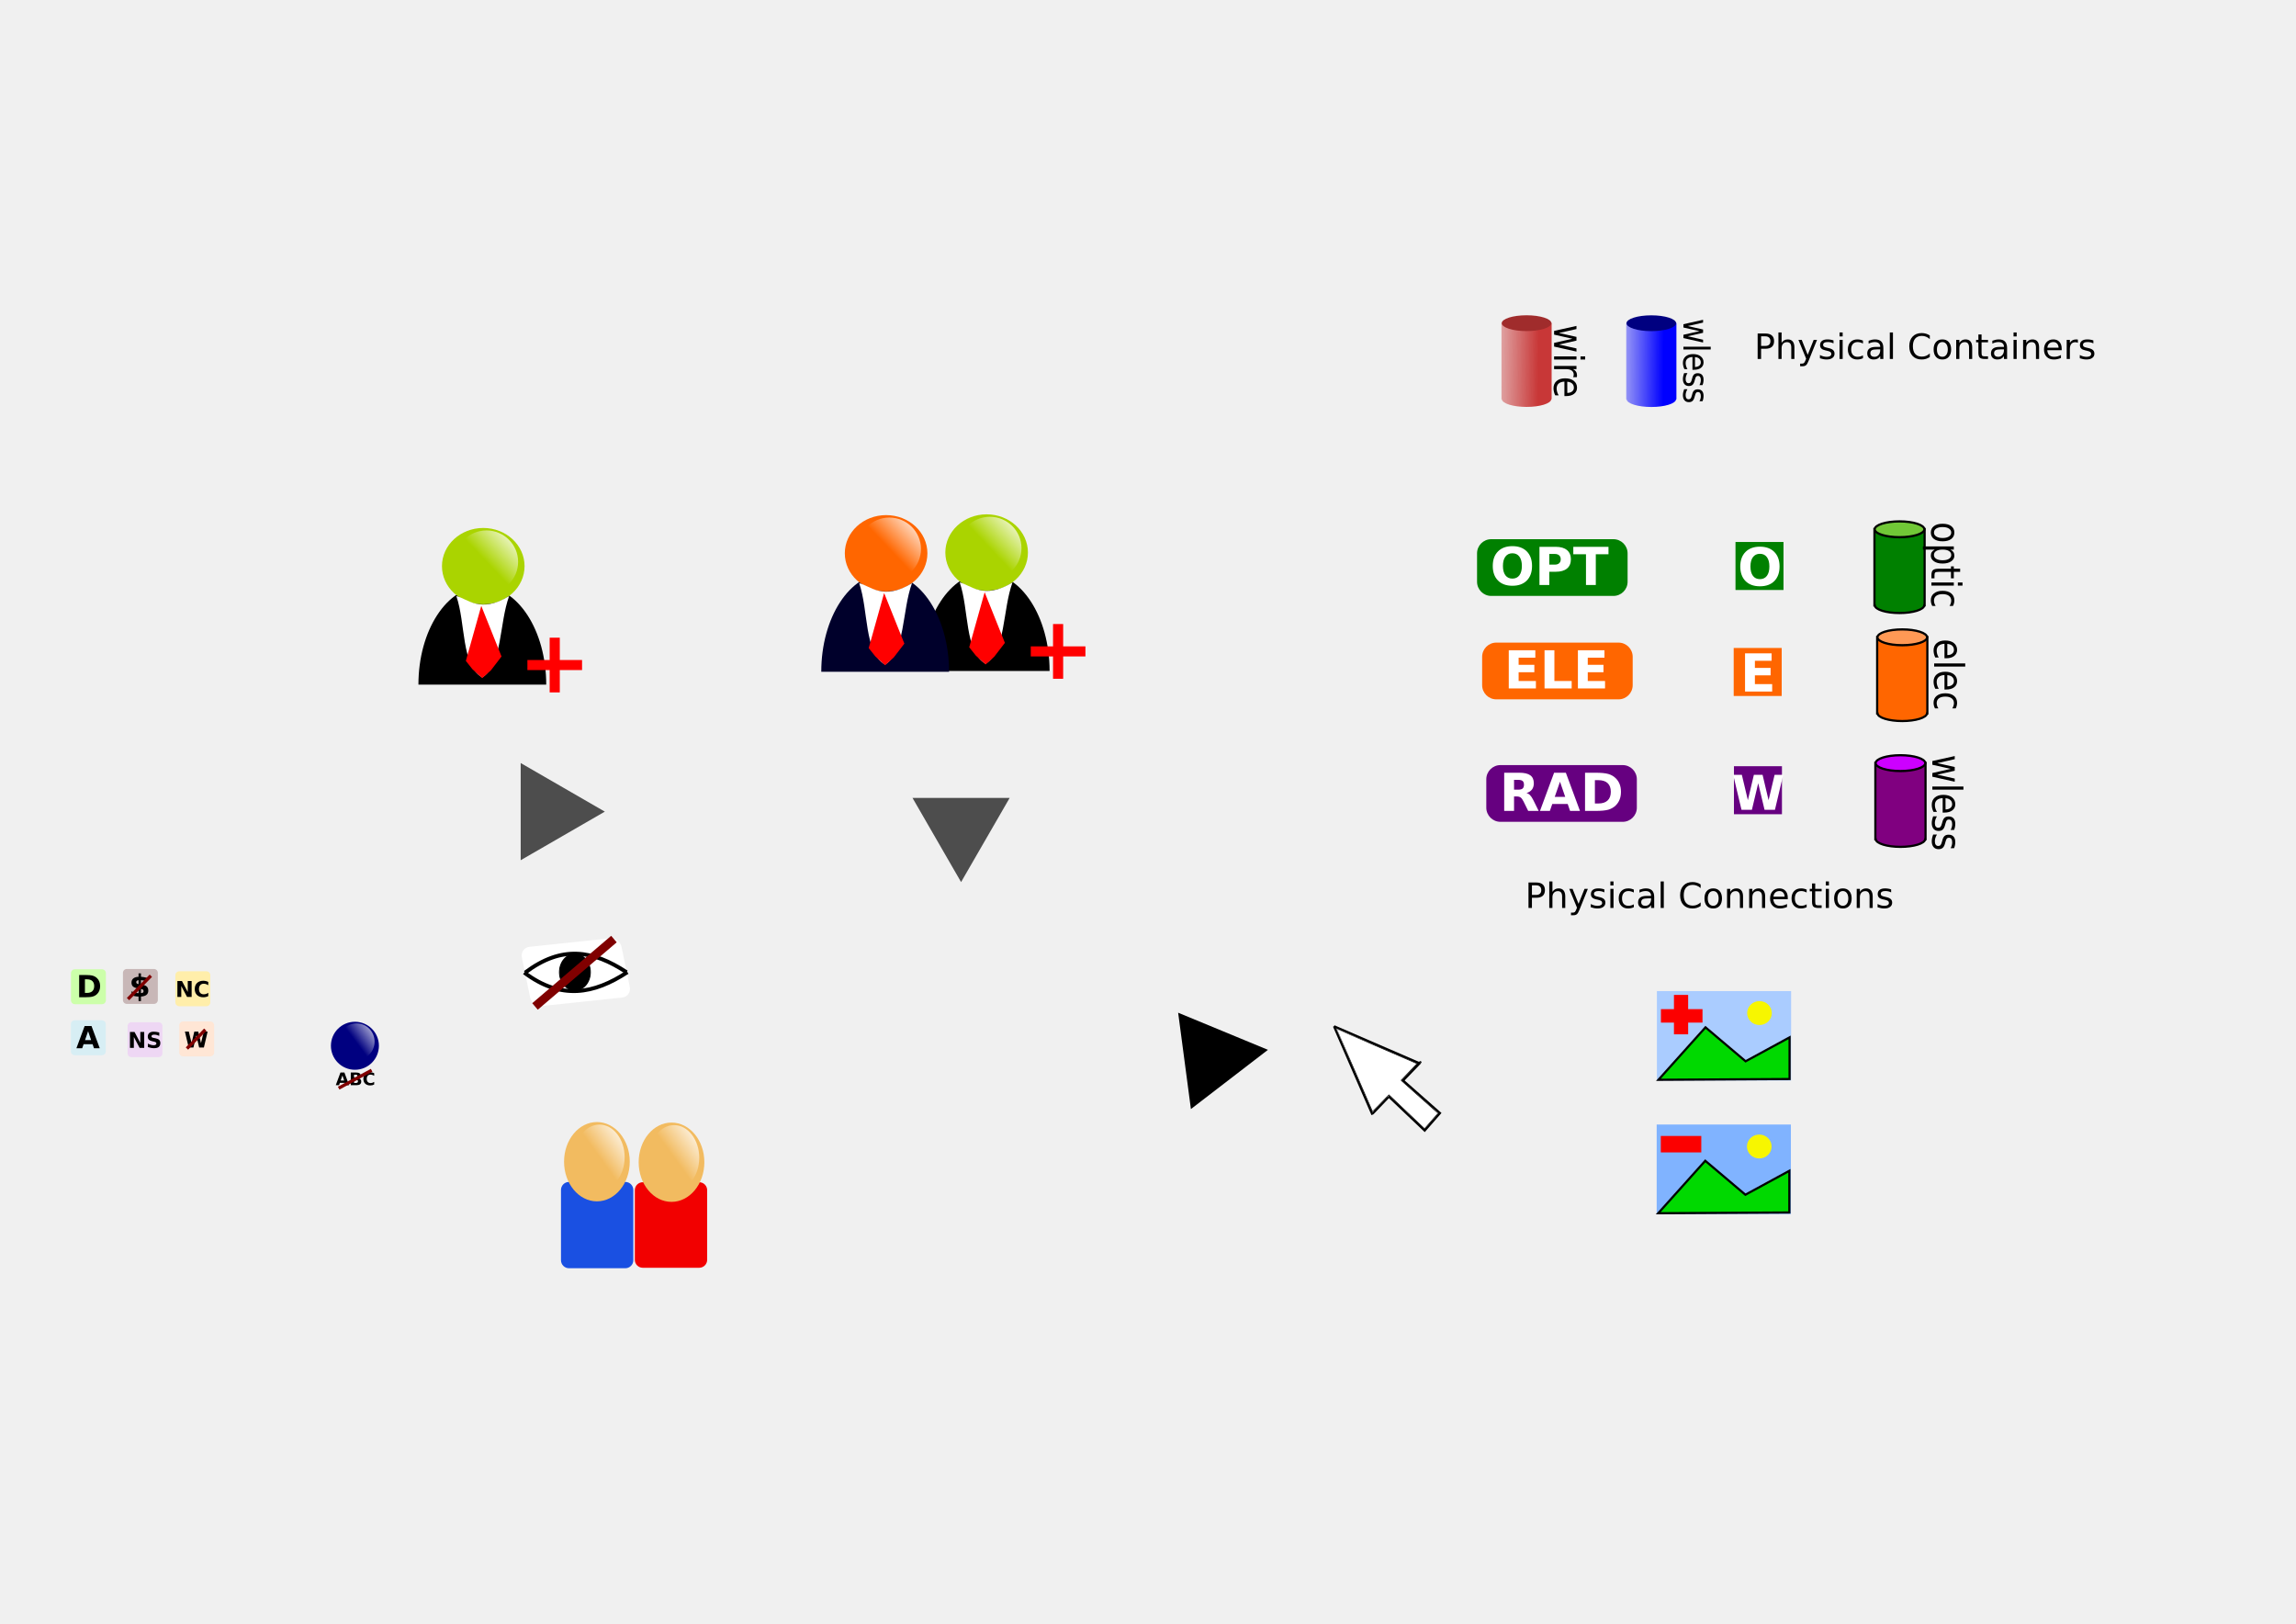
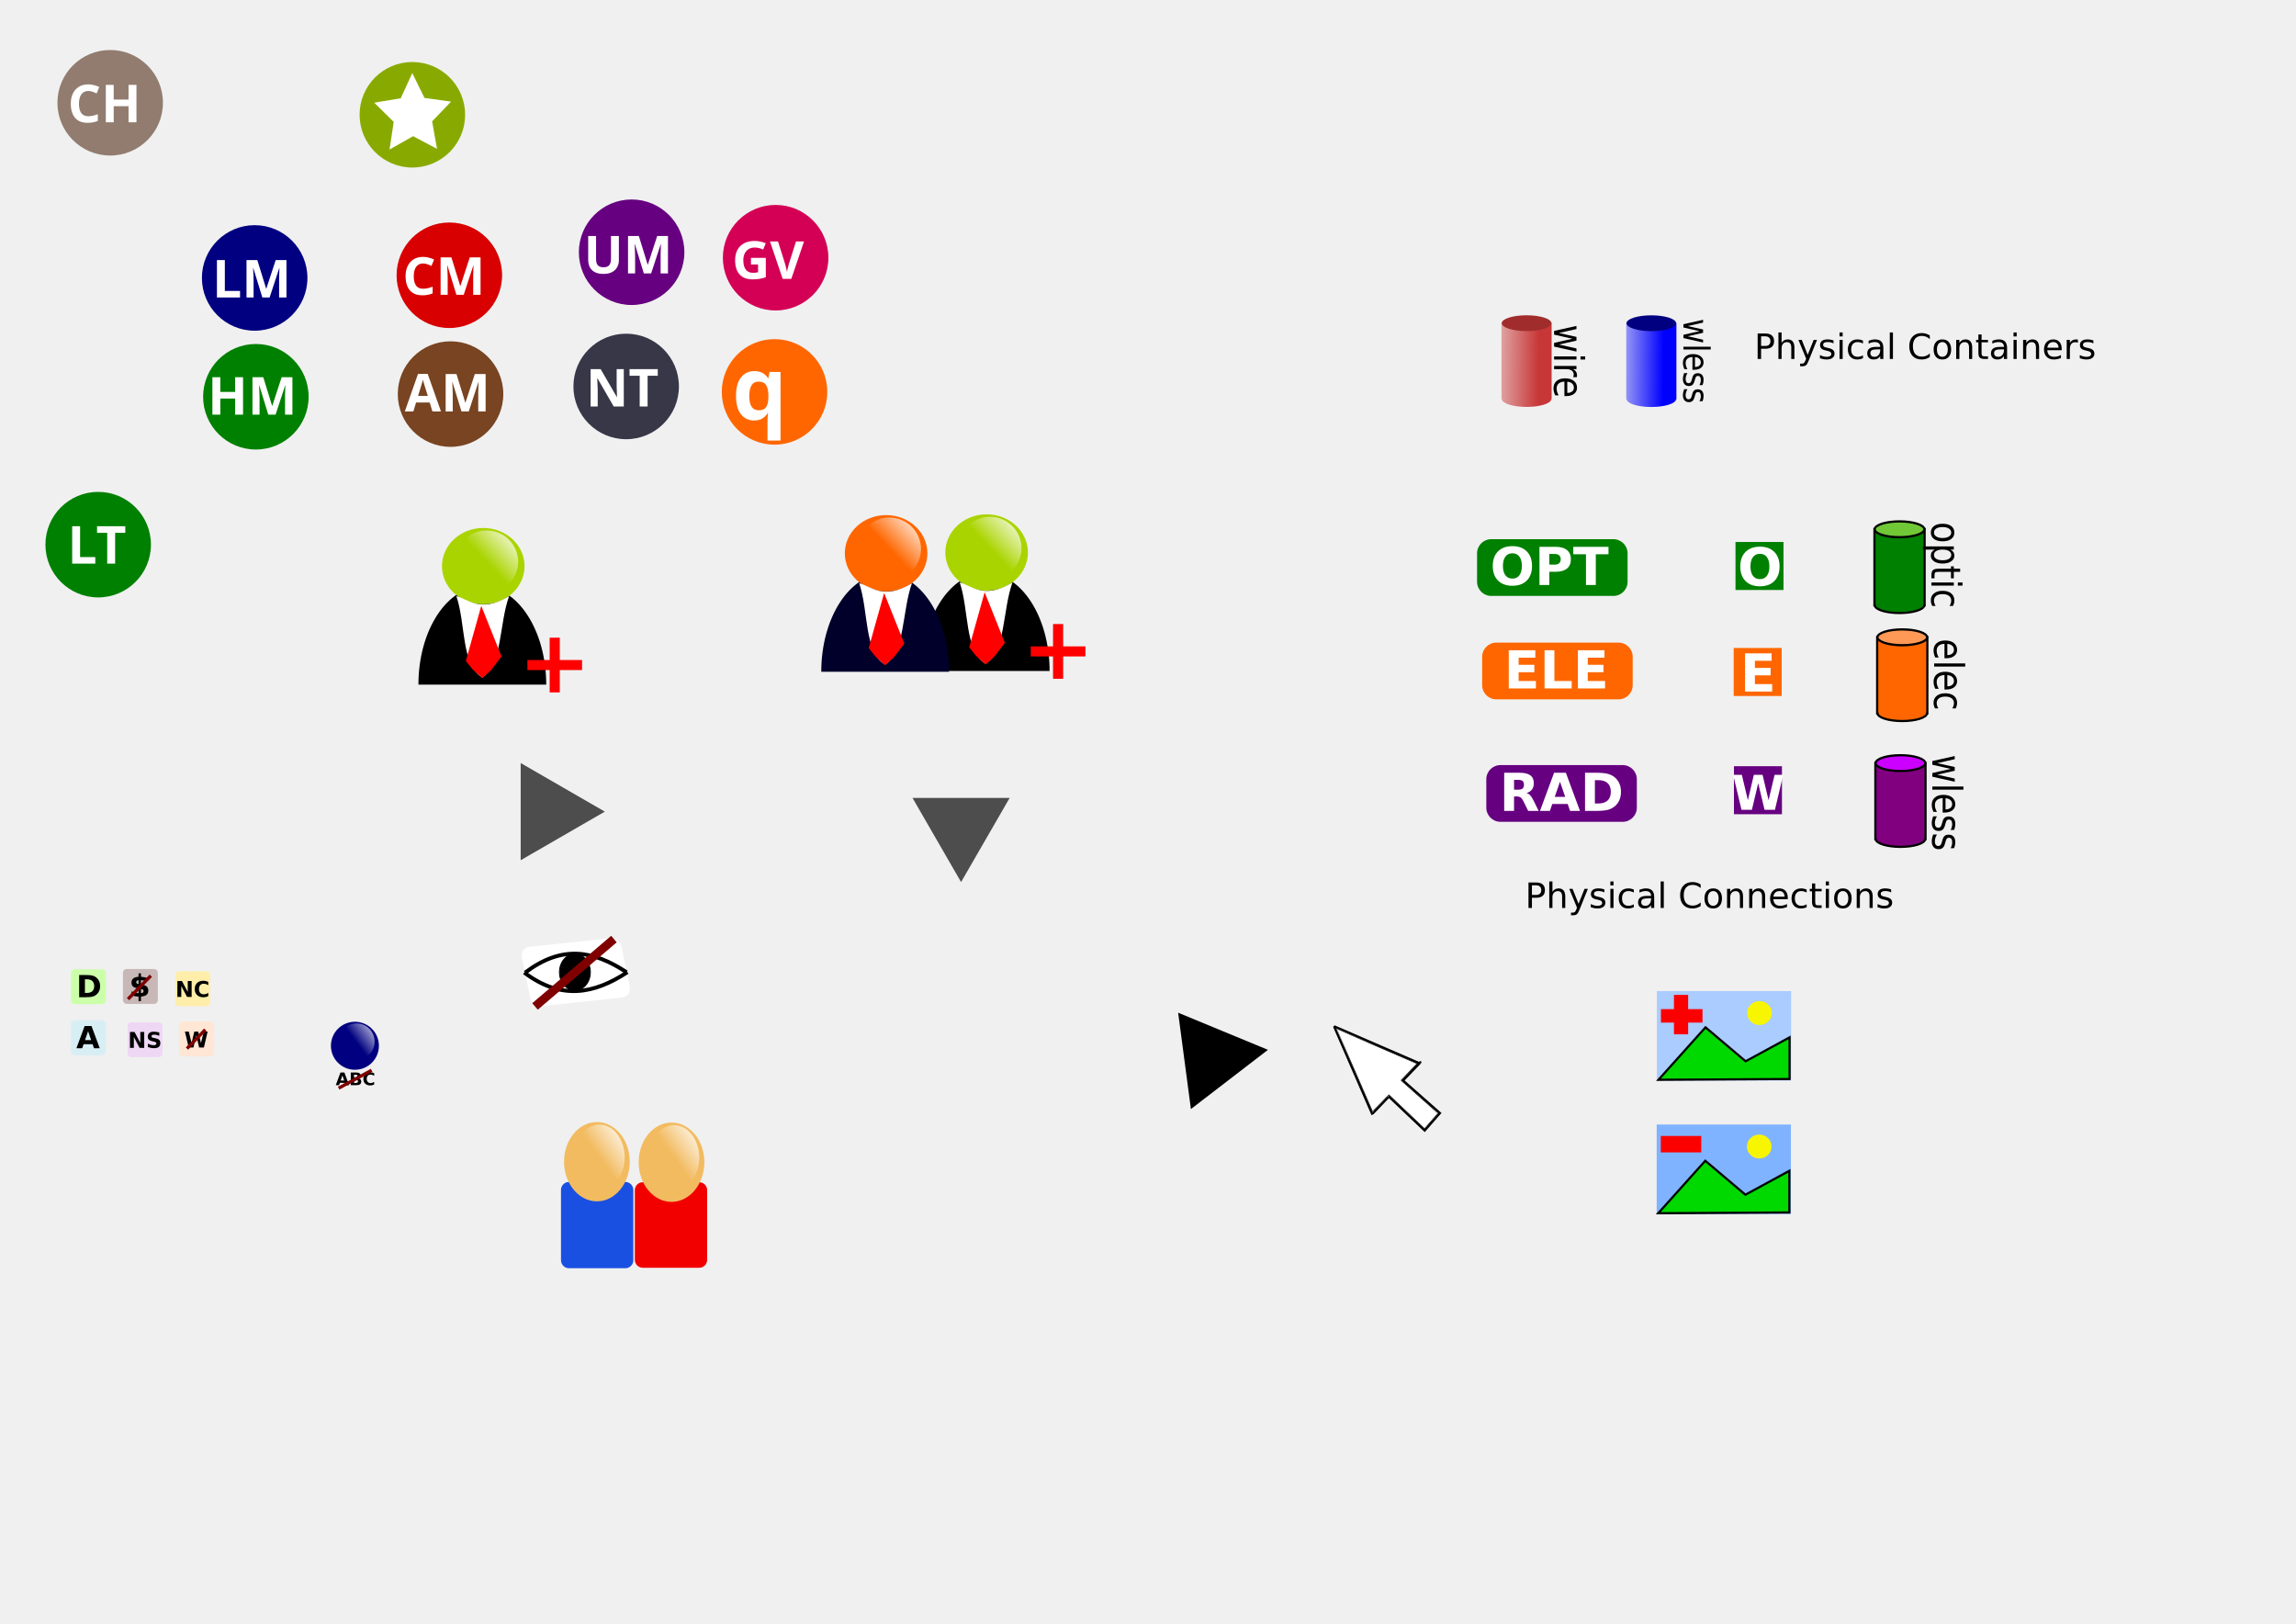
<svg xmlns="http://www.w3.org/2000/svg" xmlns:xlink="http://www.w3.org/1999/xlink" width="1052.362" height="744.094" id="svg2" version="1.1">
  <defs id="defs4">
    <linearGradient id="linearGradient3195">
      <stop style="stop-color:#ffffff;stop-opacity:1;" offset="0" id="stop3197" />
      <stop style="stop-color:#ffffff;stop-opacity:0;" offset="1" id="stop3199" />
    </linearGradient>
    <linearGradient id="linearGradient3139">
      <stop style="stop-color:#c83737;stop-opacity:1;" offset="0" id="stop3141" />
      <stop style="stop-color:#c83737;stop-opacity:0;" offset="1" id="stop3143" />
    </linearGradient>
    <linearGradient id="linearGradient3130">
      <stop style="stop-color:#0000ff;stop-opacity:1;" offset="0" id="stop3132" />
      <stop style="stop-color:#0000ff;stop-opacity:0;" offset="1" id="stop3134" />
    </linearGradient>
    <linearGradient id="linearGradient3657">
      <stop style="stop-color:#ffffff;stop-opacity:1;" offset="0" id="stop3659" />
      <stop style="stop-color:#ffffff;stop-opacity:0;" offset="1" id="stop3661" />
    </linearGradient>
    <linearGradient id="linearGradient3614">
      <stop style="stop-color:#ffffff;stop-opacity:1;" offset="0" id="stop3616" />
      <stop style="stop-color:#ffffff;stop-opacity:0;" offset="1" id="stop3618" />
    </linearGradient>
    <linearGradient xlink:href="#linearGradient3614" id="linearGradient3620" x1="244.286" y1="232.666" x2="221.429" y2="254.809" gradientUnits="userSpaceOnUse" />
    <linearGradient xlink:href="#linearGradient3657" id="linearGradient3663" x1="268.652" y1="605.766" x2="245.099" y2="623.772" gradientUnits="userSpaceOnUse" gradientTransform="translate(0.5312829,0)" />
    <linearGradient xlink:href="#linearGradient3614-4" id="linearGradient3620-9" x1="244.286" y1="232.666" x2="221.429" y2="254.809" gradientUnits="userSpaceOnUse" />
    <linearGradient id="linearGradient3614-4">
      <stop style="stop-color:#ffffff;stop-opacity:1;" offset="0" id="stop3616-4" />
      <stop style="stop-color:#ffffff;stop-opacity:0;" offset="1" id="stop3618-9" />
    </linearGradient>
    <linearGradient xlink:href="#linearGradient3614-4-7" id="linearGradient3620-9-7" x1="244.286" y1="232.666" x2="221.429" y2="254.809" gradientUnits="userSpaceOnUse" />
    <linearGradient id="linearGradient3614-4-7">
      <stop style="stop-color:#ffffff;stop-opacity:1;" offset="0" id="stop3616-4-1" />
      <stop style="stop-color:#ffffff;stop-opacity:0;" offset="1" id="stop3618-9-6" />
    </linearGradient>
    <linearGradient xlink:href="#linearGradient3074-1" id="linearGradient3080-1" x1="941" y1="435.094" x2="900" y2="436.094" gradientUnits="userSpaceOnUse" />
    <linearGradient id="linearGradient3074-1">
      <stop style="stop-color:#c83737;stop-opacity:1;" offset="0" id="stop3076-5" />
      <stop style="stop-color:#c83737;stop-opacity:0;" offset="1" id="stop3078-9" />
    </linearGradient>
    <linearGradient xlink:href="#linearGradient3130" id="linearGradient3136" x1="992.227" y1="439.271" x2="964.5" y2="439.094" gradientUnits="userSpaceOnUse" gradientTransform="translate(-229.8097,38.15291)" />
    <linearGradient xlink:href="#linearGradient3139" id="linearGradient3145" x1="934.972" y1="436.149" x2="905.097" y2="435.796" gradientUnits="userSpaceOnUse" gradientTransform="translate(-229.8097,38.15291)" />
    <linearGradient xlink:href="#linearGradient3139-1" id="linearGradient3145-0" x1="934.972" y1="436.149" x2="905.097" y2="435.796" gradientUnits="userSpaceOnUse" />
    <linearGradient id="linearGradient3139-1">
      <stop style="stop-color:#c83737;stop-opacity:1;" offset="0" id="stop3141-3" />
      <stop style="stop-color:#c83737;stop-opacity:0;" offset="1" id="stop3143-3" />
    </linearGradient>
    <linearGradient xlink:href="#linearGradient3614-4-7-7" id="linearGradient3620-9-7-4" x1="244.286" y1="232.666" x2="221.429" y2="254.809" gradientUnits="userSpaceOnUse" />
    <linearGradient id="linearGradient3614-4-7-7">
      <stop style="stop-color:#ffffff;stop-opacity:1;" offset="0" id="stop3616-4-1-8" />
      <stop style="stop-color:#ffffff;stop-opacity:0;" offset="1" id="stop3618-9-6-4" />
    </linearGradient>
    <linearGradient xlink:href="#linearGradient3614-4-0" id="linearGradient3620-9-5" x1="244.286" y1="232.666" x2="221.429" y2="254.809" gradientUnits="userSpaceOnUse" />
    <linearGradient id="linearGradient3614-4-0">
      <stop style="stop-color:#ffffff;stop-opacity:1;" offset="0" id="stop3616-4-3" />
      <stop style="stop-color:#ffffff;stop-opacity:0;" offset="1" id="stop3618-9-61" />
    </linearGradient>
    <linearGradient xlink:href="#linearGradient3614-4-0-4" id="linearGradient3620-9-5-9" x1="244.286" y1="232.666" x2="221.429" y2="254.809" gradientUnits="userSpaceOnUse" />
    <linearGradient id="linearGradient3614-4-0-4">
      <stop style="stop-color:#ffffff;stop-opacity:1;" offset="0" id="stop3616-4-3-5" />
      <stop style="stop-color:#ffffff;stop-opacity:0;" offset="1" id="stop3618-9-61-1" />
    </linearGradient>
    <linearGradient xlink:href="#linearGradient3195" id="linearGradient3201" x1="200.486" y1="427.026" x2="191.871" y2="436.682" gradientUnits="userSpaceOnUse" />
  </defs>
  <g id="layer1" transform="translate(0,-308.2677)">
    <rect style="fill:#ffffff;fill-opacity:1;stroke:#ffffff;stroke-width:2.162;stroke-linecap:round;stroke-linejoin:round;stroke-miterlimit:4;stroke-opacity:1;stroke-dasharray:none" id="rect3150" width="43.769" height="25.552" x="84.216" y="768.381" ry="3.392" transform="matrix(0.9944739,-0.1049841,0.2027937,0.9792215,0,0)" />
    <rect style="fill:#f20000;fill-opacity:1;stroke:none" id="rect4195" width="33.157" height="39.203" x="290.968" y="850.045" ry="3.647" />
    <path style="color:#000000;fill:#800080;fill-opacity:1;fill-rule:nonzero;stroke:#000000;stroke-width:1;stroke-miterlimit:4;stroke-opacity:1;stroke-dasharray:none;marker:none;visibility:visible;display:inline;overflow:visible;enable-background:accumulate" d="m 859.564,657.862 0,35 0.156,0 c 0.209,1.944 5.194,3.5 11.344,3.5 6.15,0 11.135,-1.556 11.344,-3.5 l 0.156,0 0,-35 -23,0 z" id="rect3072-0-9" />
    <path style="color:#000000;fill:#cc00ff;fill-opacity:1;fill-rule:nonzero;stroke:#000000;stroke-width:1.022;stroke-miterlimit:4;stroke-opacity:1;stroke-dasharray:none;marker:none;visibility:visible;display:inline;overflow:visible;enable-background:accumulate" id="path3082-0-3" d="m 942,418.219 c 0,2.002 -5.317,3.625 -11.875,3.625 -6.558,0 -11.875,-1.623 -11.875,-3.625 0,-2.002 5.317,-3.625 11.875,-3.625 6.558,0 11.875,1.623 11.875,3.625 z" transform="matrix(0.9578947,0,0,1,-19.89761,239.7681)" />
    <text xml:space="preserve" style="font-size:17.343px;font-style:normal;font-variant:normal;font-weight:normal;font-stretch:normal;fill:#000000;fill-opacity:1;stroke:none;font-family:DejaVu Sans;-inkscape-font-specification:DejaVu Sans" x="707.425" y="-818.88" id="text3106-0-20" transform="matrix(0,0.9245726,-1.081581,0,0,0)">
      <tspan id="tspan3108-2-7" x="707.425" y="-818.88" style="font-style:normal;font-variant:normal;font-weight:normal;font-stretch:normal;font-family:DejaVu Sans;-inkscape-font-specification:DejaVu Sans">wless</tspan>
    </text>
    <path style="fill:#000000;fill-opacity:1;stroke:none" id="path3590" d="m 330.714,371.952 c 0,24.853 -13.112,45 -29.286,45 -16.174,0 -29.286,-20.147 -29.286,-45 0,0 0,0 0,0" transform="matrix(1,0,0,-1,-80.35714,993.9567)" />
    <path style="fill:#aad400;stroke:none" id="path2816" d="m 244.286,254.809 c 0,12.229 -10.233,22.143 -22.857,22.143 -12.624,0 -22.857,-9.914 -22.857,-22.143 0,-12.229 10.233,-22.143 22.857,-22.143 12.624,0 22.857,9.914 22.857,22.143 z" transform="matrix(0.828125,0,0,0.7903226,38.12946,366.3382)" />
    <path transform="matrix(0.6340332,0,0,0.6501041,82.58573,400.0913)" style="fill:url(#linearGradient3620);fill-opacity:1;stroke:none" id="path2816-2" d="m 244.286,254.809 c 0,12.229 -10.233,22.143 -22.857,22.143 -12.624,0 -22.857,-9.914 -22.857,-22.143 0,-12.229 10.233,-22.143 22.857,-22.143 12.624,0 22.857,9.914 22.857,22.143 z" />
    <path style="fill:#ffffff;fill-opacity:1;stroke:none" d="m 209.153,581.424 c 4.335,12.354 2.17,31.643 11.857,37.306 9.293,-5.756 7.76,-24.837 12.35,-37.293 -13.291,8.104 -19.026,1.196 -24.207,-0.013 z" id="path3622" />
    <path style="fill:#ff0000;fill-opacity:1;stroke:none" d="m 213.521,611.142 7.071,-25.217 9.281,23.19 -4.861,6.325 -3.977,3.568 -4.483,-4.054 -3.03,-3.811 z" id="path3626" />
    <text xml:space="preserve" style="font-size:40px;font-style:normal;font-weight:normal;fill:#aad400;fill-opacity:1;stroke:none;font-family:Bitstream Vera Sans" x="237.5" y="625.576" id="text3628">
      <tspan id="tspan3630" x="237.5" y="625.576" style="font-weight:bold;-inkscape-font-specification:Bitstream Vera Sans Bold;fill:#ff0000">+</tspan>
    </text>
    <path style="fill:#000000;fill-opacity:1;stroke:none" id="path3590-1" d="m 330.714,371.952 c 0,24.853 -13.112,45 -29.286,45 -16.174,0 -29.286,-20.147 -29.286,-45 0,0 0,0 0,0" transform="matrix(1,0,0,-1,150.3613,987.7067)" />
    <path style="fill:#aad400;stroke:none" id="path2816-9" d="m 244.286,254.809 c 0,12.229 -10.233,22.143 -22.857,22.143 -12.624,0 -22.857,-9.914 -22.857,-22.143 0,-12.229 10.233,-22.143 22.857,-22.143 12.624,0 22.857,9.914 22.857,22.143 z" transform="matrix(0.828125,0,0,0.7903226,268.8479,360.0882)" />
    <path transform="matrix(0.6340332,0,0,0.6501041,313.3042,393.8413)" style="fill:url(#linearGradient3620-9);fill-opacity:1;stroke:none" id="path2816-2-9" d="m 244.286,254.809 c 0,12.229 -10.233,22.143 -22.857,22.143 -12.624,0 -22.857,-9.914 -22.857,-22.143 0,-12.229 10.233,-22.143 22.857,-22.143 12.624,0 22.857,9.914 22.857,22.143 z" />
    <path style="fill:#ffffff;fill-opacity:1;stroke:none" d="m 439.871,575.174 c 4.335,12.354 2.17,31.643 11.857,37.306 9.293,-5.756 7.76,-24.837 12.35,-37.293 -13.291,8.104 -19.026,1.196 -24.207,-0.013 z" id="path3622-3" />
    <path style="fill:#ff0000;fill-opacity:1;stroke:none" d="m 444.239,604.892 7.071,-25.217 9.281,23.19 -4.861,6.325 -3.977,3.568 -4.483,-4.054 -3.03,-3.811 z" id="path3626-4" />
    <text xml:space="preserve" style="font-size:40px;font-style:normal;font-weight:normal;fill:#aad400;fill-opacity:1;stroke:none;font-family:Bitstream Vera Sans" x="468.218" y="619.326" id="text3628-1">
      <tspan id="tspan3630-2" x="468.218" y="619.326" style="font-weight:bold;fill:#ff0000;-inkscape-font-specification:Bitstream Vera Sans Bold">+</tspan>
    </text>
    <path style="fill:#00002b;fill-opacity:1;stroke:none" id="path3590-1-5" d="m 330.714,371.952 c 0,24.853 -13.112,45 -29.286,45 -16.174,0 -29.286,-20.147 -29.286,-45 0,0 0,0 0,0" transform="matrix(1,0,0,-1,104.2857,988.0638)" />
    <path style="fill:#ff6600;stroke:none" id="path2816-9-5" d="m 244.286,254.809 c 0,12.229 -10.233,22.143 -22.857,22.143 -12.624,0 -22.857,-9.914 -22.857,-22.143 0,-12.229 10.233,-22.143 22.857,-22.143 12.624,0 22.857,9.914 22.857,22.143 z" transform="matrix(0.828125,0,0,0.7903226,222.7723,360.4453)" />
    <path transform="matrix(0.6340332,0,0,0.6501041,267.2286,394.1984)" style="fill:url(#linearGradient3620-9-7);fill-opacity:1;stroke:none" id="path2816-2-9-4" d="m 244.286,254.809 c 0,12.229 -10.233,22.143 -22.857,22.143 -12.624,0 -22.857,-9.914 -22.857,-22.143 0,-12.229 10.233,-22.143 22.857,-22.143 12.624,0 22.857,9.914 22.857,22.143 z" />
    <path style="fill:#ffffff;fill-opacity:1;stroke:none" d="m 393.796,575.531 c 4.335,12.354 2.17,31.643 11.857,37.306 9.293,-5.756 7.76,-24.837 12.35,-37.293 -13.291,8.104 -19.026,1.196 -24.207,-0.013 z" id="path3622-3-6" />
    <path style="fill:#ff0000;fill-opacity:1;stroke:none" d="m 398.164,605.249 7.071,-25.217 9.281,23.19 -4.861,6.325 -3.977,3.568 -4.483,-4.054 -3.03,-3.811 z" id="path3626-4-8" />
-     <path transform="translate(131.5083,447.8489)" style="fill:#4d4d4d;fill-opacity:1;stroke:none" id="path2816-1" d="m 145.714,232.362 -19.286,11.135 -19.286,11.135 0,-22.269 0,-22.269 19.286,11.135 19.286,11.135 z" />
-     <path transform="matrix(0,1,-1,0,672.8704,566.7825)" style="fill:#4d4d4d;fill-opacity:1;stroke:none" id="path2816-0" d="m 145.714,232.362 -19.286,11.135 -19.286,11.135 0,-22.269 0,-22.269 19.286,11.135 19.286,11.135 z" />
+     <path transform="translate(131.5083,447.8489)" style="fill:#4d4d4d;fill-opacity:1;stroke:none" id="path2816-1" d="m 145.714,232.362 -19.286,11.135 -19.286,11.135 0,-22.269 0,-22.269 19.286,11.135 z" />
+     <path transform="matrix(0,1,-1,0,672.8704,566.7825)" style="fill:#4d4d4d;fill-opacity:1;stroke:none" id="path2816-0" d="m 145.714,232.362 -19.286,11.135 -19.286,11.135 0,-22.269 0,-22.269 19.286,11.135 z" />
    <rect style="fill:#008000;fill-opacity:1;stroke:none" id="rect3018" width="69" height="26" x="677" y="555.362" ry="6.5" />
    <text xml:space="preserve" style="font-size:40px;font-style:normal;font-weight:normal;fill:#ffffff;fill-opacity:1;stroke:none;font-family:Bitstream Vera Sans" x="683" y="576.362" id="text3020">
      <tspan id="tspan3022" x="683" y="576.362" style="font-size:24px;font-style:normal;font-variant:normal;font-weight:bold;font-stretch:normal;fill:#ffffff;font-family:DejaVu Sans;-inkscape-font-specification:DejaVu Sans Bold">OPT</tspan>
    </text>
    <rect style="fill:#ff6600;fill-opacity:1;stroke:none" id="rect3018-6" width="69" height="26" x="679.337" y="602.756" ry="6.5" />
    <text xml:space="preserve" style="font-size:40px;font-style:normal;font-weight:normal;fill:#ffffff;fill-opacity:1;stroke:none;font-family:Bitstream Vera Sans" x="689.337" y="623.756" id="text3020-8">
      <tspan id="tspan3022-5" x="689.337" y="623.756" style="font-size:24px;font-style:normal;font-variant:normal;font-weight:bold;font-stretch:normal;fill:#ffffff;font-family:DejaVu Sans;-inkscape-font-specification:DejaVu Sans Bold">ELE</tspan>
    </text>
    <rect style="fill:#660080;fill-opacity:1;stroke:none" id="rect3018-6-4" width="69" height="26" x="681.237" y="658.885" ry="6.5" />
    <text xml:space="preserve" style="font-size:40px;font-style:normal;font-weight:normal;fill:#ffffff;fill-opacity:1;stroke:none;font-family:Bitstream Vera Sans" x="687.237" y="679.885" id="text3020-8-2">
      <tspan id="tspan3022-5-2" x="687.237" y="679.885" style="font-size:24px;font-style:normal;font-variant:normal;font-weight:bold;font-stretch:normal;fill:#ffffff;font-family:DejaVu Sans;-inkscape-font-specification:DejaVu Sans Bold">RAD</tspan>
    </text>
-     <path transform="matrix(0.991336,-0.1313501,0.1313501,0.991336,406.1897,578.1627)" style="fill:#000000;fill-opacity:1;stroke:none" id="path2816-1-0" d="m 145.714,232.362 -19.286,11.135 -19.286,11.135 0,-22.269 0,-22.269 19.286,11.135 19.286,11.135 z" />
+     <path transform="matrix(0.991336,-0.1313501,0.1313501,0.991336,406.1897,578.1627)" style="fill:#000000;fill-opacity:1;stroke:none" id="path2816-1-0" d="m 145.714,232.362 -19.286,11.135 -19.286,11.135 0,-22.269 0,-22.269 19.286,11.135 z" />
    <path id="path3757" d="m 611.448,778.586 39.473,17.088 -39.473,-17.088 z" style="fill:none;stroke:#000000;stroke-width:1.021px;stroke-linecap:butt;stroke-linejoin:miter;stroke-opacity:1" />
    <path style="fill:none;stroke:#000000;stroke-width:1px;stroke-linecap:butt;stroke-linejoin:miter;stroke-opacity:1" d="m 629.148,510.307 c 7.852,-8.213 7.808,-8.135 7.808,-8.135" id="path3759" transform="translate(0,308.2677)" />
    <path style="fill:none;stroke:#000000;stroke-width:1.125px;stroke-linecap:butt;stroke-linejoin:miter;stroke-opacity:1" d="m 642.702,803.749 c 8.852,-9.213 8.275,-8.637 8.275,-8.637" id="path3759-0" />
    <path style="fill:none;stroke:#000000;stroke-width:1px;stroke-linecap:butt;stroke-linejoin:miter;stroke-opacity:1" d="M 636.396,502.352 653,518.094 l 7,-8 -17,-15" id="path3785" transform="translate(0,308.2677)" />
    <g id="g3808">
      <path id="path3755" d="m 611.448,778.586 17.627,40.519 -17.627,-40.519 z" style="fill:none;stroke:#000000;stroke-width:1px;stroke-linecap:butt;stroke-linejoin:miter;stroke-opacity:1" />
      <path transform="translate(0,308.2677)" id="path3804" d="m 644.778,509.516 -8.171,-7.762 -1.522,1.551 c -0.837,0.853 -2.523,2.592 -3.747,3.864 -1.224,1.272 -2.249,2.256 -2.278,2.188 -0.029,-0.069 -3.735,-8.587 -8.236,-18.929 -4.501,-10.342 -8.159,-18.828 -8.129,-18.858 0.03,-0.03 8.143,3.448 18.029,7.729 9.886,4.281 18.163,7.862 18.392,7.958 l 0.417,0.174 -1.292,1.344 c -0.71,0.739 -2.357,2.455 -3.658,3.814 l -2.366,2.47 0.616,0.609 c 0.339,0.335 4.132,3.708 8.429,7.496 4.297,3.788 7.812,6.936 7.812,6.997 0,0.06 -1.266,1.556 -2.812,3.322 -1.547,1.767 -2.925,3.343 -3.062,3.503 l -0.25,0.291 -8.171,-7.762 0,0 z" style="fill:#ffffff;fill-opacity:1;stroke:#000000;stroke-width:0.314;stroke-miterlimit:4;stroke-opacity:1;stroke-dasharray:none" />
    </g>
    <rect style="fill:#ff6600;fill-opacity:1;stroke:none" id="rect3034" width="22" height="22" x="794.632" y="605.213" />
    <text xml:space="preserve" style="font-size:40px;font-style:normal;font-weight:normal;fill:#ffffff;fill-opacity:1;stroke:none;font-family:Bitstream Vera Sans" x="797.627" y="625.179" id="text3020-8-26">
      <tspan id="tspan3022-5-4" x="797.627" y="625.179" style="font-size:24px;font-style:normal;font-variant:normal;font-weight:bold;font-stretch:normal;fill:#ffffff;font-family:DejaVu Sans;-inkscape-font-specification:DejaVu Sans Bold">E</tspan>
    </text>
    <rect style="fill:#008000;fill-opacity:1;stroke:none" id="rect3034-9" width="22" height="22" x="795.455" y="556.64" />
    <text xml:space="preserve" style="font-size:40px;font-style:normal;font-weight:normal;fill:#ffffff;fill-opacity:1;stroke:none;font-family:Bitstream Vera Sans" x="796.45" y="576.606" id="text3020-8-26-7">
      <tspan id="tspan3022-5-4-9" x="796.45" y="576.606" style="font-size:24px;font-style:normal;font-variant:normal;font-weight:bold;font-stretch:normal;fill:#ffffff;font-family:DejaVu Sans;-inkscape-font-specification:DejaVu Sans Bold">O</tspan>
    </text>
    <rect style="fill:#660080;fill-opacity:1;stroke:none" id="rect3034-4" width="22" height="22" x="794.748" y="659.403" />
    <text xml:space="preserve" style="font-size:40px;font-style:normal;font-weight:normal;fill:#ffffff;fill-opacity:1;stroke:none;font-family:Bitstream Vera Sans" x="793.743" y="679.369" id="text3020-8-26-6">
      <tspan id="tspan3022-5-4-3" x="793.743" y="679.369" style="font-size:22px;font-style:normal;font-variant:normal;font-weight:bold;font-stretch:normal;fill:#ffffff;font-family:DejaVu Sans;-inkscape-font-specification:DejaVu Sans Bold">W</tspan>
    </text>
    <rect style="fill:#aaccff;fill-opacity:1;stroke:none" id="rect3001" width="61.518" height="41.012" x="759.433" y="454.181" transform="translate(0,308.2677)" />
    <path style="fill:#00d900;stroke:#000000;stroke-width:1px;stroke-linecap:butt;stroke-linejoin:miter;stroke-opacity:1;fill-opacity:1" d="m 760.14,494.839 21.567,-24.042 18.385,15.556 20.153,-10.96 0,19.092 -60.104,0.354 z" id="path3003" transform="translate(0,308.2677)" />
    <path style="fill:#f7f600;fill-opacity:1;stroke:none" id="path3777" d="m 802.92,467.793 c 0,3.027 -2.533,5.48 -5.657,5.48 -3.124,0 -5.657,-2.454 -5.657,-5.48 0,-3.027 2.533,-5.48 5.657,-5.48 3.124,0 5.657,2.454 5.657,5.48 z" transform="translate(9.192388,304.7322)" />
    <rect style="fill:#80b3ff;fill-opacity:1;stroke:none" id="rect3001-0" width="61.518" height="41.012" x="759.331" y="823.601" />
    <path style="fill:#00d900;fill-opacity:1;stroke:#000000;stroke-width:1px;stroke-linecap:butt;stroke-linejoin:miter;stroke-opacity:1" d="m 760.038,864.26 21.567,-24.042 18.385,15.556 20.153,-10.96 0,19.092 -60.104,0.354 z" id="path3003-0" />
    <path style="fill:#f7f600;fill-opacity:1;stroke:none" id="path3777-3" d="m 802.92,467.793 c 0,3.027 -2.533,5.48 -5.657,5.48 -3.124,0 -5.657,-2.454 -5.657,-5.48 0,-3.027 2.533,-5.48 5.657,-5.48 3.124,0 5.657,2.454 5.657,5.48 z" transform="translate(9.090996,365.8848)" />
    <g transform="matrix(0.5417964,0,0,1.305579,105.0341,139.9929)" style="font-size:67.718px;font-style:normal;font-weight:normal;fill:#fc0000;fill-opacity:1;stroke:none;font-family:Bitstream Vera Sans" id="text3779-4-8">
      <path d="m 1246.418,483.107 0,4.728 -35.182,0 0,-4.728 35.182,0" id="path3873" />
    </g>
    <g transform="matrix(0,-0.5133726,1.377865,0,105.0341,139.9929)" style="font-size:67.718px;font-style:normal;font-weight:normal;fill:#fc0000;fill-opacity:1;stroke:none;font-family:Bitstream Vera Sans" id="text3779-4-9">
      <path d="m -1215.905,480.607 0,4.728 -35.182,0 0,-4.728 35.182,0" id="path3870" />
    </g>
    <g transform="matrix(0.5275845,0,0,1.594723,122.1898,58.41938)" style="font-size:67.718px;font-style:normal;font-weight:normal;fill:#fc0000;fill-opacity:1;stroke:none;font-family:Bitstream Vera Sans" id="text3779-4-8-0">
      <path d="m 1246.418,483.107 0,4.728 -35.182,0 0,-4.728 35.182,0" id="path3873-4" />
    </g>
    <path style="color:#000000;fill:url(#linearGradient3145);fill-opacity:1;fill-rule:nonzero;stroke:none;stroke-width:1.909;marker:none;visibility:visible;display:inline;overflow:visible;enable-background:accumulate" d="m 688.19,456.247 0,35 0.156,0 c 0.209,1.944 5.194,3.5 11.344,3.5 6.15,0 11.135,-1.556 11.344,-3.5 l 0.156,0 0,-35 -23,0 z" id="rect3072" />
    <path style="color:#000000;fill:#a02c2c;fill-opacity:1;fill-rule:nonzero;stroke:none;stroke-width:1.909;marker:none;visibility:visible;display:inline;overflow:visible;enable-background:accumulate" id="path3082" d="m 942,418.219 c 0,2.002 -5.317,3.625 -11.875,3.625 -6.558,0 -11.875,-1.623 -11.875,-3.625 0,-2.002 5.317,-3.625 11.875,-3.625 6.558,0 11.875,1.623 11.875,3.625 z" transform="matrix(0.9578947,0,0,1,-191.2715,38.15291)" />
    <text xml:space="preserve" style="font-size:17.343px;font-style:normal;font-variant:normal;font-weight:normal;font-stretch:normal;fill:#000000;fill-opacity:1;stroke:none;font-family:DejaVu Sans;-inkscape-font-specification:DejaVu Sans" x="494.229" y="-658.583" id="text3106" transform="matrix(0,0.9245726,-1.081581,0,0,0)">
      <tspan id="tspan3108" x="494.229" y="-658.583" style="font-style:normal;font-variant:normal;font-weight:normal;font-stretch:normal;font-family:DejaVu Sans;-inkscape-font-specification:DejaVu Sans">wire</tspan>
    </text>
    <text xml:space="preserve" style="font-size:15.281px;font-style:normal;font-variant:normal;font-weight:normal;font-stretch:normal;fill:#000000;fill-opacity:1;stroke:none;font-family:DejaVu Sans;-inkscape-font-specification:DejaVu Sans" x="489.657" y="-715.751" id="text3106-1" transform="matrix(0,0.9276397,-1.078005,0,0,0)">
      <tspan id="tspan3108-0" x="489.657" y="-715.751" style="font-style:normal;font-variant:normal;font-weight:normal;font-stretch:normal;font-family:DejaVu Sans;-inkscape-font-specification:DejaVu Sans">wless</tspan>
    </text>
    <path style="color:#000000;fill:url(#linearGradient3136);fill-opacity:1;fill-rule:nonzero;stroke:none;stroke-width:1.909;marker:none;visibility:visible;display:inline;overflow:visible;enable-background:accumulate" d="m 745.378,456.278 0,35 0.156,0 c 0.209,1.944 5.194,3.5 11.344,3.5 6.15,0 11.135,-1.556 11.344,-3.5 l 0.156,0 0,-35 -23,0 z" id="rect3072-8" />
    <path style="color:#000000;fill:#000080;fill-opacity:1;fill-rule:nonzero;stroke:none;stroke-width:1.909;marker:none;visibility:visible;display:inline;overflow:visible;enable-background:accumulate" id="path3082-4" d="m 942,418.219 c 0,2.002 -5.317,3.625 -11.875,3.625 -6.558,0 -11.875,-1.623 -11.875,-3.625 0,-2.002 5.317,-3.625 11.875,-3.625 6.558,0 11.875,1.623 11.875,3.625 z" transform="matrix(0.9578947,0,0,1,-134.0884,38.17758)" />
    <path style="color:#000000;fill:#008000;fill-opacity:1;fill-rule:nonzero;stroke:#000000;stroke-width:1;stroke-miterlimit:4;stroke-opacity:1;stroke-dasharray:none;marker:none;visibility:visible;display:inline;overflow:visible;enable-background:accumulate" d="m 859.143,550.705 0,35 0.156,0 c 0.209,1.944 5.194,3.5 11.344,3.5 6.15,0 11.135,-1.556 11.344,-3.5 l 0.156,0 0,-35 -23,0 z" id="rect3072-0" />
    <path style="color:#000000;fill:#71c837;fill-opacity:1;fill-rule:nonzero;stroke:#000000;stroke-width:1.022;stroke-miterlimit:4;stroke-opacity:1;stroke-dasharray:none;marker:none;visibility:visible;display:inline;overflow:visible;enable-background:accumulate" id="path3082-0" d="m 942,418.219 c 0,2.002 -5.317,3.625 -11.875,3.625 -6.558,0 -11.875,-1.623 -11.875,-3.625 0,-2.002 5.317,-3.625 11.875,-3.625 6.558,0 11.875,1.623 11.875,3.625 z" transform="matrix(0.9578947,0,0,1,-20.31921,132.6112)" />
    <text xml:space="preserve" style="font-size:17.343px;font-style:normal;font-variant:normal;font-weight:normal;font-stretch:normal;fill:#000000;fill-opacity:1;stroke:none;font-family:DejaVu Sans;-inkscape-font-specification:DejaVu Sans" x="592.067" y="-818.49" id="text3106-0" transform="matrix(0,0.9245726,-1.081581,0,0,0)">
      <tspan id="tspan3108-2" x="592.067" y="-818.49" style="font-style:normal;font-variant:normal;font-weight:normal;font-stretch:normal;font-family:DejaVu Sans;-inkscape-font-specification:DejaVu Sans">optic</tspan>
    </text>
    <path style="color:#000000;fill:#ff6600;fill-opacity:1;fill-rule:nonzero;stroke:#000000;stroke-width:1;stroke-miterlimit:4;stroke-opacity:1;stroke-dasharray:none;marker:none;visibility:visible;display:inline;overflow:visible;enable-background:accumulate" d="m 860.393,600.205 0,35 0.156,0 c 0.209,1.944 5.194,3.5 11.344,3.5 6.15,0 11.135,-1.556 11.344,-3.5 l 0.156,0 0,-35 -23,0 z" id="rect3072-0-7" />
    <path style="color:#000000;fill:#ff9955;fill-opacity:1;fill-rule:nonzero;stroke:#000000;stroke-width:1.022;stroke-miterlimit:4;stroke-opacity:1;stroke-dasharray:none;marker:none;visibility:visible;display:inline;overflow:visible;enable-background:accumulate" id="path3082-0-8" d="m 942,418.219 c 0,2.002 -5.317,3.625 -11.875,3.625 -6.558,0 -11.875,-1.623 -11.875,-3.625 0,-2.002 5.317,-3.625 11.875,-3.625 6.558,0 11.875,1.623 11.875,3.625 z" transform="matrix(0.9578947,0,0,1,-19.06919,182.1112)" />
    <text xml:space="preserve" style="font-size:17.343px;font-style:normal;font-variant:normal;font-weight:normal;font-stretch:normal;fill:#000000;fill-opacity:1;stroke:none;font-family:DejaVu Sans;-inkscape-font-specification:DejaVu Sans" x="649.932" y="-819.646" id="text3106-0-2" transform="matrix(0,0.9245726,-1.081581,0,0,0)">
      <tspan id="tspan3108-2-8" x="649.932" y="-819.646" style="font-style:normal;font-variant:normal;font-weight:normal;font-stretch:normal;font-family:DejaVu Sans;-inkscape-font-specification:DejaVu Sans">elec</tspan>
    </text>
    <text xml:space="preserve" style="font-size:40px;font-style:normal;font-weight:normal;fill:#000000;fill-opacity:1;stroke:none;font-family:Bitstream Vera Sans" x="699" y="724.362" id="text4012">
      <tspan id="tspan4014" x="699" y="724.362" style="font-size:16px">Physical Connections</tspan>
    </text>
    <text xml:space="preserve" style="font-size:40px;font-style:normal;font-weight:normal;fill:#000000;fill-opacity:1;stroke:none;font-family:Bitstream Vera Sans" x="804.031" y="472.776" id="text4012-1">
      <tspan id="tspan4014-3" x="804.031" y="472.776" style="font-size:16px">Physical Containers</tspan>
    </text>
    <path style="fill:#f2bb60;fill-opacity:1;stroke:none" id="path2816-9-6" d="m 244.286,254.809 c 0,12.229 -10.233,22.143 -22.857,22.143 -12.624,0 -22.857,-9.914 -22.857,-22.143 0,-12.229 10.233,-22.143 22.857,-22.143 12.624,0 22.857,9.914 22.857,22.143 z" transform="matrix(0.6588013,0,0,0.8206524,161.9058,631.7703)" />
    <path transform="matrix(0.5043948,0,0,0.6750527,197.2723,666.8187)" style="fill:url(#linearGradient3620-9-5);fill-opacity:1;stroke:none" id="path2816-2-9-3" d="m 244.286,254.809 c 0,12.229 -10.233,22.143 -22.857,22.143 -12.624,0 -22.857,-9.914 -22.857,-22.143 0,-12.229 10.233,-22.143 22.857,-22.143 12.624,0 22.857,9.914 22.857,22.143 z" />
    <rect style="fill:#1a50e2;fill-opacity:1;stroke:none" id="rect4195-5" width="33.157" height="39.556" x="257.125" y="849.909" ry="3.68" />
    <path style="fill:#f2bb60;fill-opacity:1;stroke:none" id="path2816-9-6-0" d="m 244.286,254.809 c 0,12.229 -10.233,22.143 -22.857,22.143 -12.624,0 -22.857,-9.914 -22.857,-22.143 0,-12.229 10.233,-22.143 22.857,-22.143 12.624,0 22.857,9.914 22.857,22.143 z" transform="matrix(0.6588013,0,0,0.8206524,127.7126,631.5274)" />
    <path transform="matrix(0.5043948,0,0,0.6750527,163.0791,666.5758)" style="fill:url(#linearGradient3620-9-5-9);fill-opacity:1;stroke:none" id="path2816-2-9-3-3" d="m 244.286,254.809 c 0,12.229 -10.233,22.143 -22.857,22.143 -12.624,0 -22.857,-9.914 -22.857,-22.143 0,-12.229 10.233,-22.143 22.857,-22.143 12.624,0 22.857,9.914 22.857,22.143 z" />
    <path style="fill:none;stroke:#000000;stroke-width:1.788;stroke-linecap:butt;stroke-linejoin:miter;stroke-miterlimit:4;stroke-opacity:1;stroke-dasharray:none" d="m 240.288,753.964 c 16.869,12.695 31.899,9.906 47.28,-0.178" id="path3328" />
    <path style="fill:#000000;fill-opacity:1;stroke:#000000;stroke-width:2.21;stroke-linecap:round;stroke-linejoin:round;stroke-miterlimit:4;stroke-opacity:1;stroke-dasharray:none" id="path3350" d="m 453.255,468.5 c 0,11.228 -16.779,20.329 -37.477,20.329 -20.698,0 -37.477,-9.102 -37.477,-20.329 0,-11.228 16.779,-20.329 37.477,-20.329 20.698,0 37.477,9.102 37.477,20.329 z" transform="matrix(0.1889442,0,0,0.4004806,184.9489,566.1604)" />
    <path style="fill:none;stroke:#000000;stroke-width:1.788;stroke-linecap:butt;stroke-linejoin:miter;stroke-miterlimit:4;stroke-opacity:1;stroke-dasharray:none" d="m 240.707,753.966 c 16.869,-12.695 31.06,-10.263 46.441,-0.178" id="path3328-1" />
    <path style="fill:#800000;stroke:#800000;stroke-width:3.915;stroke-linecap:butt;stroke-linejoin:miter;stroke-miterlimit:4;stroke-opacity:1;stroke-dasharray:none" d="m 245.22,769.489 36.178,-30.875" id="path3151" />
    <path style="fill:#000080;fill-opacity:1;stroke:none" id="path3171" d="m 199.404,435.177 c 0,3.271 -3.918,5.922 -8.75,5.922 -4.833,0 -8.75,-2.651 -8.75,-5.922 0,-3.271 3.918,-5.922 8.75,-5.922 4.833,0 8.75,2.651 8.75,5.922 z" transform="matrix(1.257079,0,0,1.857474,-76.99227,-20.81971)" />
    <path style="fill:url(#linearGradient3201);fill-opacity:1;stroke:none" id="path3171-5" d="m 199.404,435.177 c 0,3.271 -3.918,5.922 -8.75,5.922 -4.833,0 -8.75,-2.651 -8.75,-5.922 0,-3.271 3.918,-5.922 8.75,-5.922 4.833,0 8.75,2.651 8.75,5.922 z" transform="matrix(0.9439474,0,0,1.409713,-16.53698,172.131)" />
    <text xml:space="preserve" style="font-size:40px;font-style:normal;font-weight:normal;line-height:125%;letter-spacing:0px;word-spacing:0px;fill:#000000;fill-opacity:1;stroke:none;font-family:Bitstream Vera Sans" x="153.851" y="805.582" id="text3203">
      <tspan id="tspan3205" x="153.851" y="805.582" style="font-size:8px;font-weight:bold">ABC</tspan>
    </text>
    <path style="fill:#800000;stroke:#800000;stroke-width:1.487;stroke-linecap:butt;stroke-linejoin:miter;stroke-miterlimit:4;stroke-opacity:1;stroke-dasharray:none" d="m 155.226,806.94 15.104,-8.197" id="path3151-0" />
    <rect style="fill:none;stroke:none;stroke-width:1.367;stroke-opacity:1" id="rect4007" width="31.633" height="31.633" x="146.908" y="775.356" ry="0" />
    <rect style="fill:#ccffaa;fill-opacity:1;stroke:none;stroke-opacity:1" id="rect3195" width="16" height="16" x="32.527" y="752.459" ry="1.768" />
    <text xml:space="preserve" style="font-size:40px;font-style:normal;font-weight:normal;line-height:125%;letter-spacing:0px;word-spacing:0px;fill:#000000;fill-opacity:1;stroke:none;font-family:Bitstream Vera Sans" x="35.002" y="765.277" id="text3197">
      <tspan id="tspan3199" x="35.002" y="765.277" style="font-size:14px;font-style:normal;font-variant:normal;font-weight:bold;font-stretch:normal;font-family:DejaVu Sans;-inkscape-font-specification:DejaVu Sans;stroke:none">D</tspan>
    </text>
    <rect style="fill:#ffeeaa;fill-opacity:1;stroke:none;stroke-opacity:1" id="rect3195-1" width="16" height="16" x="80.388" y="753.388" ry="1.768" />
    <text xml:space="preserve" style="font-size:40px;font-style:normal;font-weight:normal;line-height:125%;letter-spacing:0px;word-spacing:0px;fill:#000000;fill-opacity:1;stroke:none;font-family:Bitstream Vera Sans" x="80.388" y="765.145" id="text3197-7">
      <tspan id="tspan3199-5" x="80.388" y="765.145" style="font-size:10px;font-style:normal;font-variant:normal;font-weight:bold;font-stretch:normal;font-family:DejaVu Sans;-inkscape-font-specification:DejaVu Sans;stroke:none">NC</tspan>
    </text>
    <rect style="fill:#eed7f4;fill-opacity:1;stroke:none;stroke-opacity:1" id="rect3195-1-1" width="16" height="16" x="58.468" y="776.722" ry="1.768" />
    <text xml:space="preserve" style="font-size:40px;font-style:normal;font-weight:normal;line-height:125%;letter-spacing:0px;word-spacing:0px;fill:#000000;fill-opacity:1;stroke:none;font-family:Bitstream Vera Sans" x="58.645" y="788.48" id="text3197-7-0">
      <tspan id="tspan3199-5-5" x="58.645" y="788.48" style="font-size:10px;font-style:normal;font-variant:normal;font-weight:bold;font-stretch:normal;font-family:DejaVu Sans;-inkscape-font-specification:DejaVu Sans;stroke:none">NS</tspan>
    </text>
    <rect style="fill:#d7eef4;fill-opacity:1;stroke:none;stroke-opacity:1" id="rect3195-17" width="16" height="16" x="32.482" y="775.838" ry="1.768" />
    <text xml:space="preserve" style="font-size:40px;font-style:normal;font-weight:normal;line-height:125%;letter-spacing:0px;word-spacing:0px;fill:#000000;fill-opacity:1;stroke:none;font-family:Bitstream Vera Sans" x="34.957" y="788.656" id="text3197-5">
      <tspan id="tspan3199-9" x="34.957" y="788.656" style="font-size:14px;font-style:normal;font-variant:normal;font-weight:bold;font-stretch:normal;font-family:DejaVu Sans;-inkscape-font-specification:DejaVu Sans;stroke:none">A</tspan>
    </text>
    <rect style="fill:#c8b7b7;fill-opacity:1;stroke:none" id="rect3195-10" width="16" height="16" x="56.347" y="752.327" ry="1.768" />
    <text xml:space="preserve" style="font-size:40px;font-style:normal;font-weight:normal;line-height:125%;letter-spacing:0px;word-spacing:0px;fill:#000000;fill-opacity:1;stroke:none;font-family:Bitstream Vera Sans" x="59.175" y="764.968" id="text3197-3">
      <tspan id="tspan3199-0" x="59.175" y="764.968" style="font-size:14px;font-style:normal;font-variant:normal;font-weight:bold;font-stretch:normal;stroke:none;font-family:DejaVu Sans;-inkscape-font-specification:DejaVu Sans">$</tspan>
    </text>
    <path style="fill:#800000;stroke:#800000;stroke-width:1.5;stroke-linecap:butt;stroke-linejoin:miter;stroke-miterlimit:4;stroke-opacity:1;stroke-dasharray:none" d="M 58.677,766.117 69.133,755.421" id="path3151-0-4" />
    <rect style="fill:#ffe6d5;fill-opacity:1;stroke:none" id="rect3195-108" width="16" height="16" x="82.156" y="776.369" ry="1.768" />
    <text xml:space="preserve" style="font-size:40px;font-style:normal;font-weight:normal;line-height:125%;letter-spacing:0px;word-spacing:0px;fill:#000000;fill-opacity:1;stroke:none;font-family:Bitstream Vera Sans" x="84.454" y="788.303" id="text3197-50">
      <tspan id="tspan3199-6" x="84.454" y="788.303" style="font-size:10px;font-style:normal;font-variant:normal;font-weight:bold;font-stretch:normal;stroke:none;font-family:DejaVu Sans;-inkscape-font-specification:DejaVu Sans">W</tspan>
    </text>
    <path style="fill:#800000;stroke:#800000;stroke-width:1.5;stroke-linecap:butt;stroke-linejoin:miter;stroke-miterlimit:4;stroke-opacity:1;stroke-dasharray:none" d="m 85.687,788.782 8.409,-8.649" id="path3151-0-4-0" />
+     <path style="opacity:1;fill:#d80000;fill-opacity:1;stroke:none;stroke-width:2.1;stroke-miterlimit:4;stroke-opacity:1;stroke-dasharray:none" id="path3435" d="m 247,120.594 a 32.5,29.5 0 1 1 -65,0 32.5,29.5 0 1 1 65,0 z" transform="matrix(0.7440012,0,0,0.8196623,46.36175,335.5654)" />
+     <text xml:space="preserve" style="font-size:40px;font-style:normal;font-weight:normal;line-height:125%;letter-spacing:0px;word-spacing:0px;fill:#ffffff;fill-opacity:1;stroke:none;font-family:Sans" x="184.5" y="443.362" id="text4205">
+       <tspan id="tspan4207" x="184.5" y="443.362" style="font-size:24px;font-weight:bold;fill:#ffffff">CM</tspan>
+     </text>
+     <path style="fill:#784421;fill-opacity:1;stroke:none" id="path3435-6" d="m 247,120.594 a 32.5,29.5 0 1 1 -65,0 32.5,29.5 0 1 1 65,0 z" transform="matrix(0.7440012,0,0,0.8196623,46.91175,390.0154)" />
+     <text xml:space="preserve" style="font-size:40px;font-style:normal;font-weight:normal;line-height:125%;letter-spacing:0px;word-spacing:0px;fill:#ffffff;fill-opacity:1;stroke:none;font-family:Sans" x="185.55" y="496.812" id="text4205-3">
+       <tspan id="tspan4207-1" x="185.55" y="496.812" style="font-size:24px;font-weight:bold;fill:#ffffff">AM</tspan>
+     </text>
+     <path style="fill:#000080;fill-opacity:1;stroke:none" id="path3435-8" d="m 247,120.594 a 32.5,29.5 0 1 1 -65,0 32.5,29.5 0 1 1 65,0 z" transform="matrix(0.7440012,0,0,0.8196623,-42.86325,336.7904)" />
+     <text xml:space="preserve" style="font-size:40px;font-style:normal;font-weight:normal;line-height:125%;letter-spacing:0px;word-spacing:0px;fill:#ffffff;fill-opacity:1;stroke:none;font-family:Sans" x="97.275" y="444.587" id="text4205-8">
+       <tspan id="tspan4207-3" x="97.275" y="444.587" style="font-size:24px;font-weight:bold;fill:#ffffff">LM</tspan>
+     </text>
+     <path style="fill:#008000;fill-opacity:1;stroke:none" id="path3435-6-1" d="m 247,120.594 a 32.5,29.5 0 1 1 -65,0 32.5,29.5 0 1 1 65,0 z" transform="matrix(0.7440012,0,0,0.8196623,-42.31325,391.2404)" />
+     <text xml:space="preserve" style="font-size:40px;font-style:normal;font-weight:normal;line-height:125%;letter-spacing:0px;word-spacing:0px;fill:#ffffff;fill-opacity:1;stroke:none;font-family:Sans" x="95.2" y="498.287" id="text4205-3-8">
+       <tspan id="tspan4207-1-9" x="95.2" y="498.287" style="font-size:24px;font-weight:bold;fill:#ffffff">HM</tspan>
+     </text>
+     <path style="fill:#660080;fill-opacity:1;stroke:none" id="path3435-6-6" d="m 247,120.594 a 32.5,29.5 0 1 1 -65,0 32.5,29.5 0 1 1 65,0 z" transform="matrix(0.7440012,0,0,0.8196623,129.9118,325.0154)" />
+     <text xml:space="preserve" style="font-size:40px;font-style:normal;font-weight:normal;line-height:125%;letter-spacing:0px;word-spacing:0px;fill:#ffffff;fill-opacity:1;stroke:none;font-family:Sans" x="267.55" y="433.562" id="text4205-3-80">
+       <tspan id="tspan4207-1-2" x="267.55" y="433.562" style="font-size:24px;font-weight:bold;fill:#ffffff">UM</tspan>
+     </text>
+     <path style="fill:#373748;fill-opacity:1;stroke:none" id="path3435-6-6-1" d="m 247,120.594 a 32.5,29.5 0 1 1 -65,0 32.5,29.5 0 1 1 65,0 z" transform="matrix(0.7440012,0,0,0.8196623,127.4117,386.5154)" />
+     <text xml:space="preserve" style="font-size:40px;font-style:normal;font-weight:normal;line-height:125%;letter-spacing:0px;word-spacing:0px;fill:#ffffff;fill-opacity:1;stroke:none;font-family:Sans" x="268.55" y="494.562" id="text4205-3-80-3">
+       <tspan id="tspan4207-1-2-1" x="268.55" y="494.562" style="font-size:24px;font-weight:bold;fill:#ffffff">NT</tspan>
+     </text>
+     <path style="fill:#d40055;fill-opacity:1;stroke:none" id="path3435-6-6-0" d="m 247,120.594 a 32.5,29.5 0 1 1 -65,0 32.5,29.5 0 1 1 65,0 z" transform="matrix(0.7440012,0,0,0.8196623,195.9118,327.5154)" />
+     <text xml:space="preserve" style="font-size:40px;font-style:normal;font-weight:normal;line-height:125%;letter-spacing:0px;word-spacing:0px;fill:#ffffff;fill-opacity:1;stroke:none;font-family:Sans" x="335.55" y="436.062" id="text4205-3-80-4">
+       <tspan id="tspan4207-1-2-6" x="335.55" y="436.062" style="font-size:24px;font-weight:bold;fill:#ffffff">GV</tspan>
+     </text>
+     <path style="fill:#ff6600;fill-opacity:1;stroke:none" id="path3435-6-6-0-4" d="m 247,120.594 a 32.5,29.5 0 1 1 -65,0 32.5,29.5 0 1 1 65,0 z" transform="matrix(0.7440012,0,0,0.8196623,195.4118,389.0154)" />
+     <text xml:space="preserve" style="font-size:40px;font-style:normal;font-weight:normal;line-height:125%;letter-spacing:0px;word-spacing:0px;fill:#ffffff;fill-opacity:1;stroke:none;font-family:Sans" x="335.55" y="500.562" id="text4205-3-80-4-9">
+       <tspan id="tspan4207-1-2-6-1" x="335.55" y="500.562" style="font-size:40px;font-style:normal;font-variant:normal;font-weight:bold;font-stretch:normal;fill:#ffffff;font-family:Webdings;-inkscape-font-specification:Webdings Bold">q</tspan>
+     </text>
+     <path style="fill:#88aa00;fill-opacity:1;stroke:none" id="path3435-6-6-0-4-5" d="m 247,120.594 a 32.5,29.5 0 1 1 -65,0 32.5,29.5 0 1 1 65,0 z" transform="matrix(0.7440012,0,0,0.8196623,29.41175,262.0154)" />
+     <text xml:space="preserve" style="font-size:40px;font-style:normal;font-weight:normal;line-height:125%;letter-spacing:0px;word-spacing:0px;fill:#ffffff;fill-opacity:1;stroke:none;font-family:Sans" x="169.55" y="373.562" id="text4205-3-80-4-9-8">
+       <tspan id="tspan4207-1-2-6-1-2" x="169.55" y="373.562" style="font-size:40px;font-style:normal;font-variant:normal;font-weight:bold;font-stretch:normal;fill:#ffffff;font-family:Webdings;-inkscape-font-specification:Webdings Bold" />
+     </text>
+     <path style="fill:#ffffff;fill-opacity:1;stroke:none" id="path4386" d="M 200.5,60.594 183.888,56.944 171.463,68.56 169.801,51.633 154.915,43.406 170.5,36.594 l 3.224,-16.7 11.294,12.717 16.879,-2.094 -8.605,14.671 z" transform="matrix(0.6996511,0.1892766,-0.1817344,0.7286875,71.03749,294.3732)" />
+     <path style="fill:#008000;fill-opacity:1;stroke:none" id="path3435-6-1-7" d="m 247,120.594 a 32.5,29.5 0 1 1 -65,0 32.5,29.5 0 1 1 65,0 z" transform="matrix(0.7440012,0,0,0.8196623,-114.5883,459.0154)" />
+     <text xml:space="preserve" style="font-size:40px;font-style:normal;font-weight:normal;line-height:125%;letter-spacing:0px;word-spacing:0px;fill:#ffffff;fill-opacity:1;stroke:none;font-family:Sans" x="30.925" y="566.562" id="text4205-3-8-9">
+       <tspan id="tspan4207-1-9-4" x="30.925" y="566.562" style="font-size:24px;font-weight:bold;fill:#ffffff">LT</tspan>
+     </text>
+     <path style="fill:#917c6f;fill-opacity:1;stroke:none" id="path3435-8-7" d="m 247,120.594 a 32.5,29.5 0 1 1 -65,0 32.5,29.5 0 1 1 65,0 z" transform="matrix(0.7440012,0,0,0.8196623,-109.0883,256.5154)" />
+     <text xml:space="preserve" style="font-size:40px;font-style:normal;font-weight:normal;line-height:125%;letter-spacing:0px;word-spacing:0px;fill:#ffffff;fill-opacity:1;stroke:none;font-family:Sans" x="31.05" y="364.312" id="text4205-8-9">
+       <tspan id="tspan4207-3-9" x="31.05" y="364.312" style="font-size:24px;font-weight:bold;fill:#ffffff">CH</tspan>
+     </text>
  </g>
</svg>
